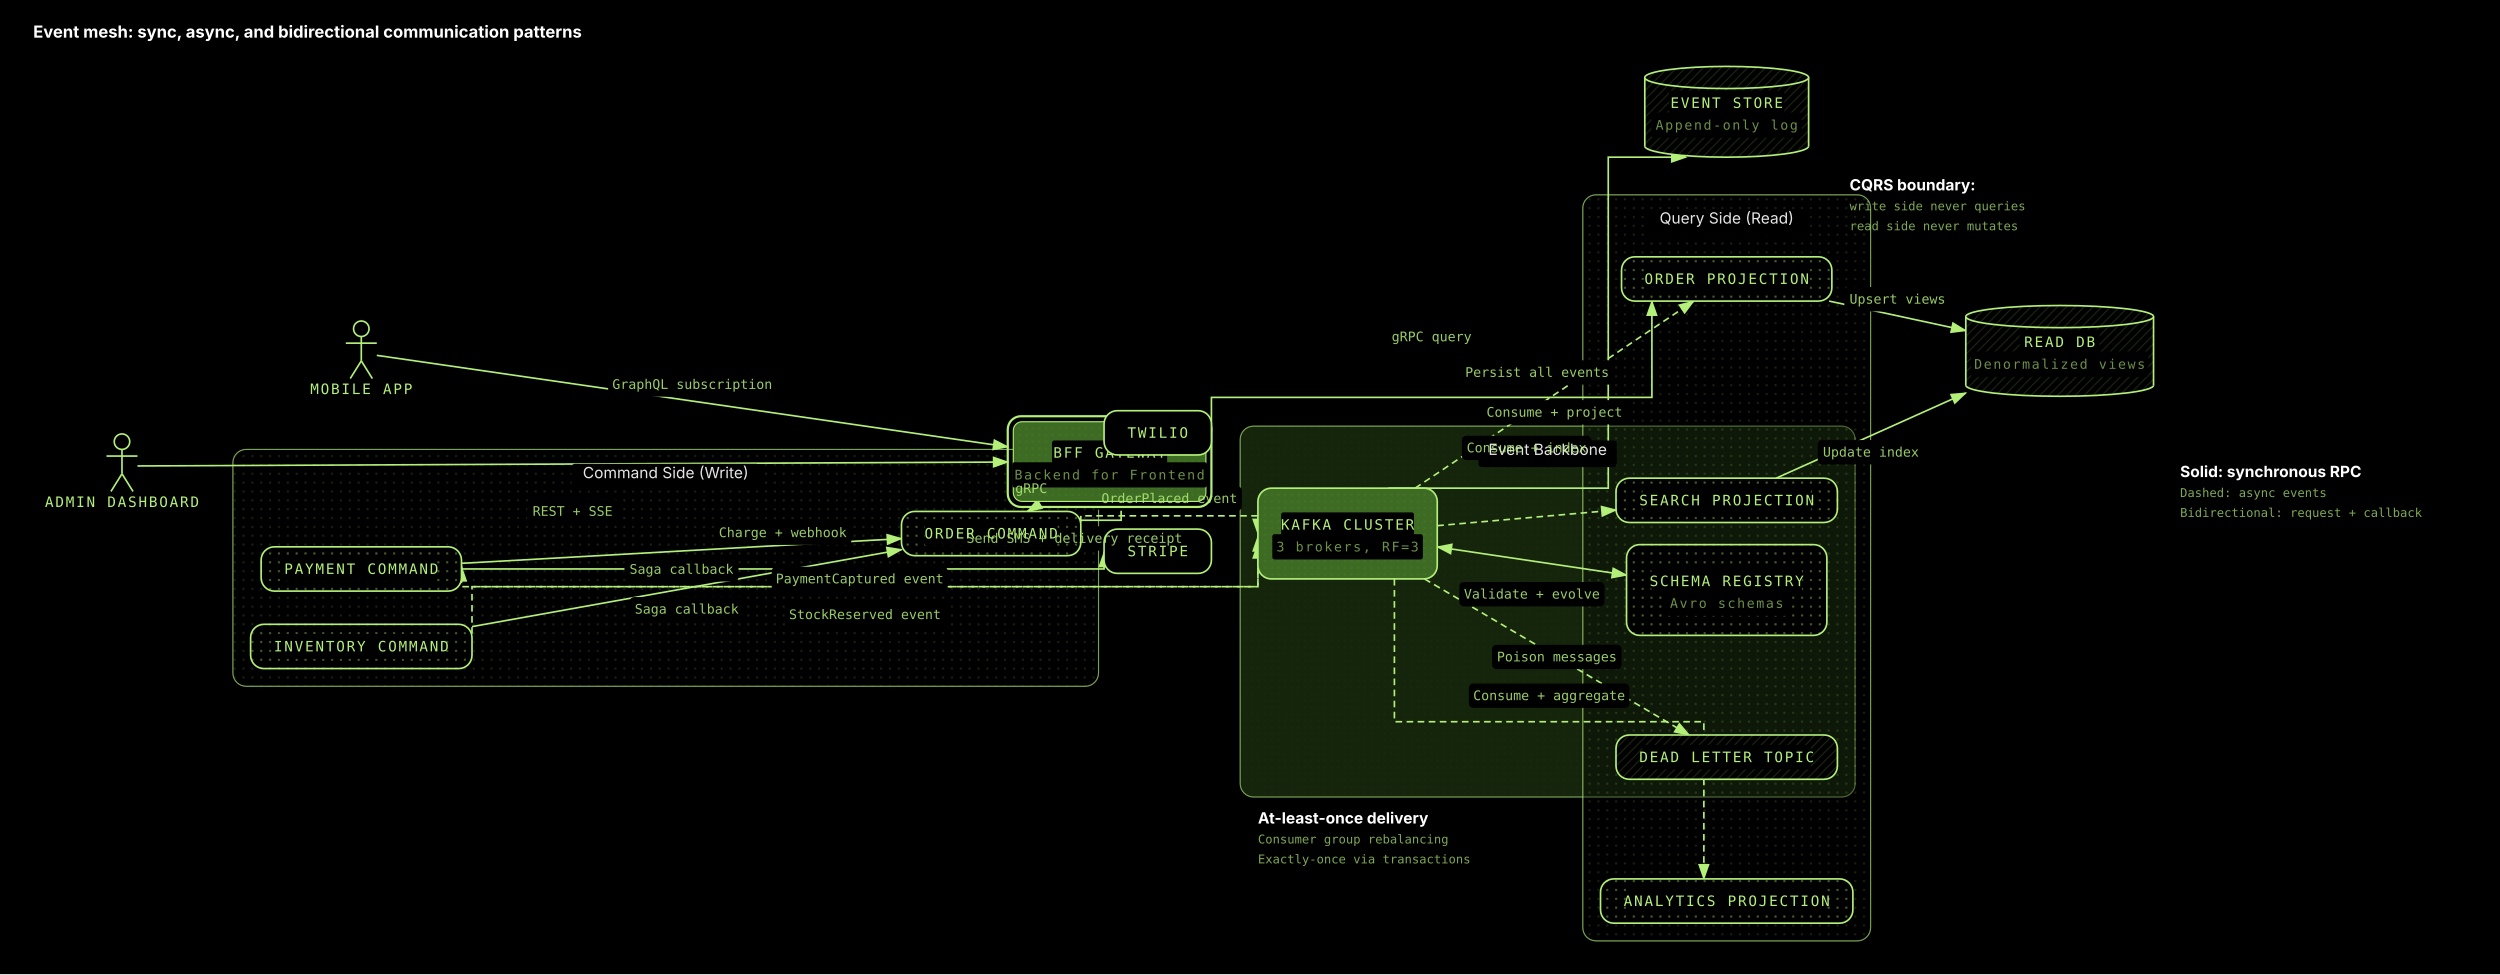
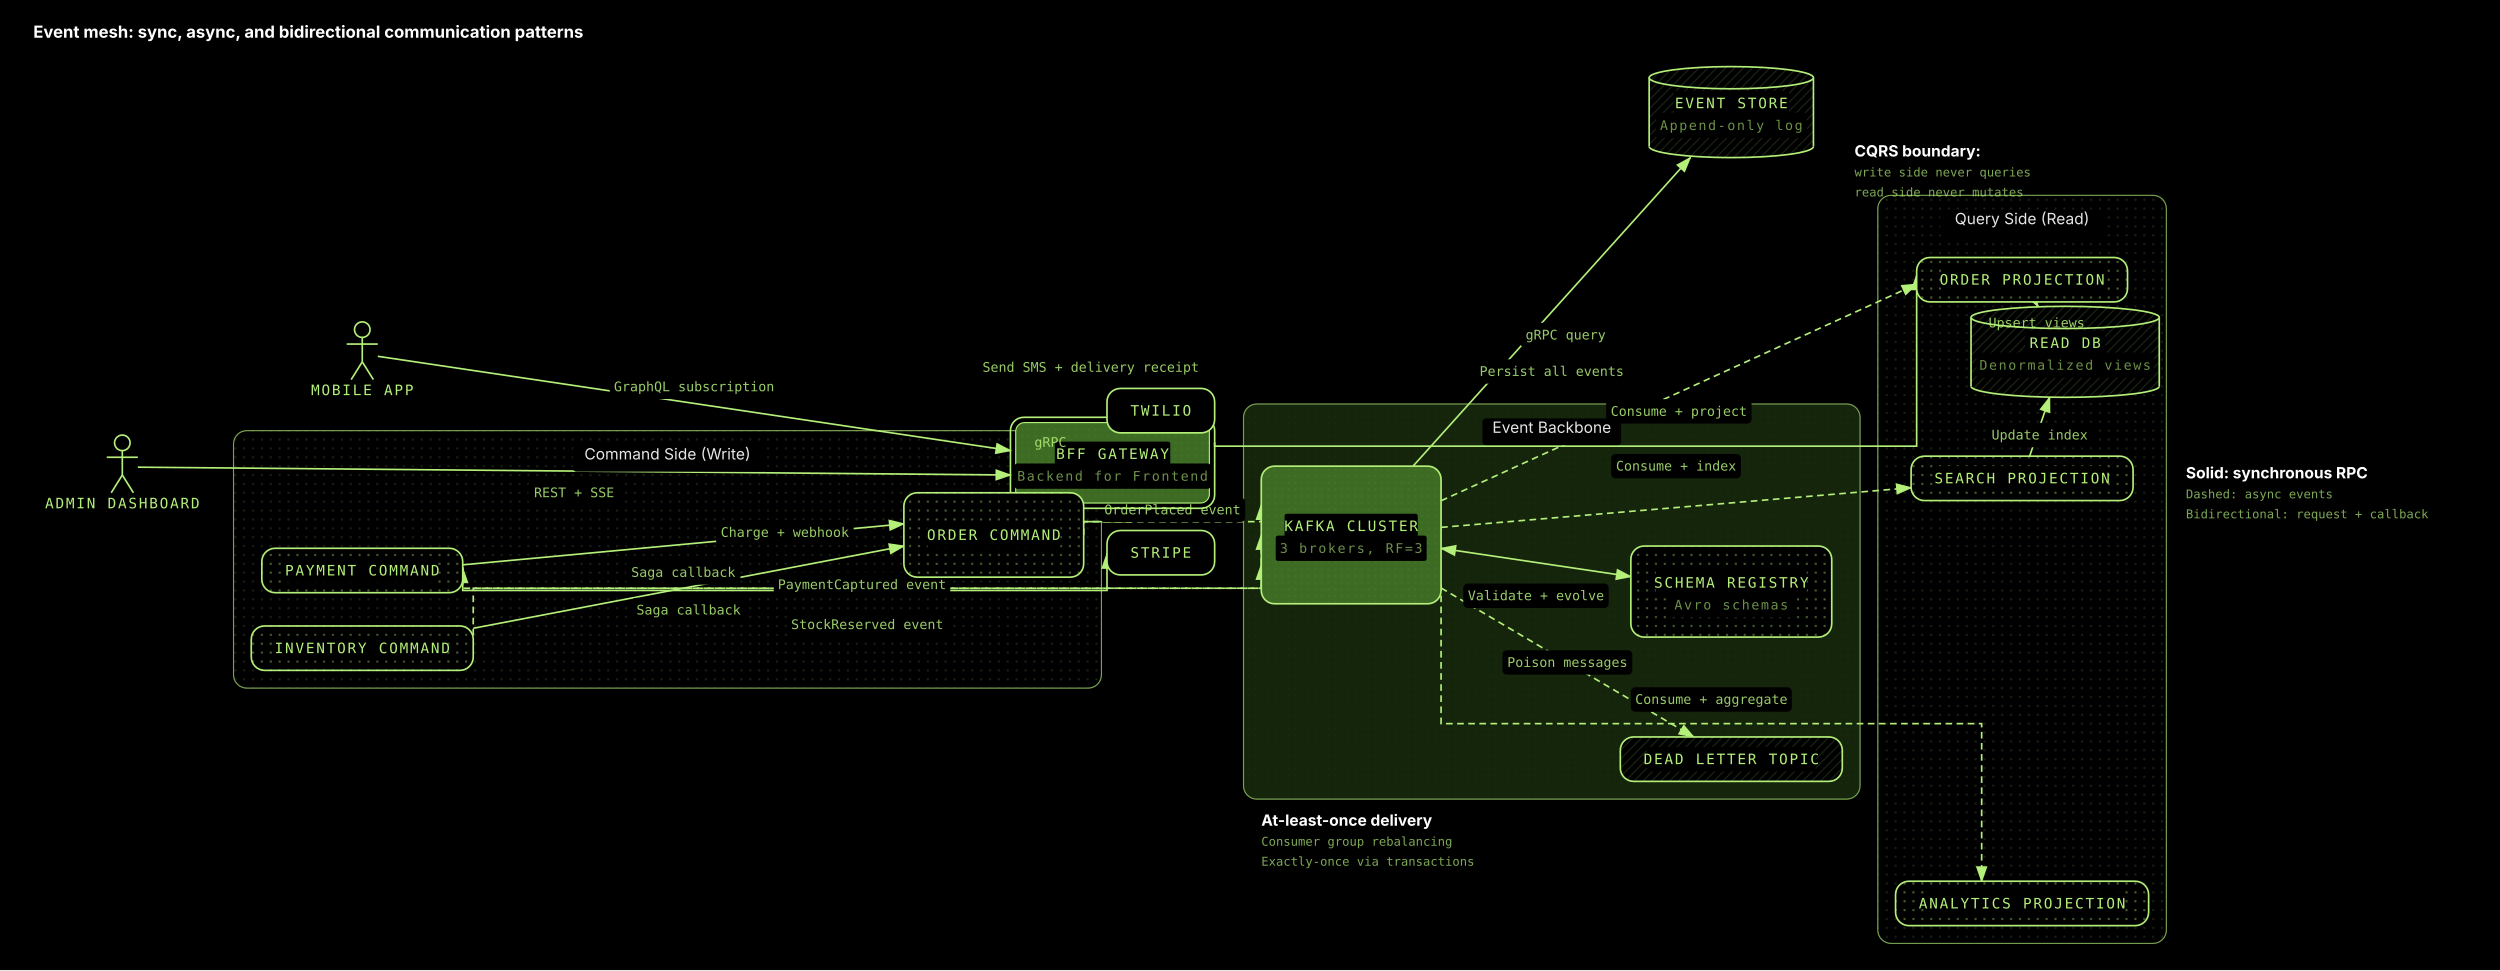
- <svg xmlns="http://www.w3.org/2000/svg" viewBox="0 0 2258.5 880" width="2258.5" height="880">
+ <svg xmlns="http://www.w3.org/2000/svg" viewBox="0 0 2252.5 874" width="2252.5" height="874">
  <defs>
    <pattern id="dotgrid" width="8" height="8" patternUnits="userSpaceOnUse">
      <rect width="8" height="8" fill="#000000" />
      <circle cx="4" cy="4" r="0.8" fill="#b4f079" opacity="0.7" />
    </pattern>
    <pattern id="crosshatch" width="8" height="8" patternUnits="userSpaceOnUse">
      <rect width="8" height="8" fill="#000000" />
      <path d="M0 8L8 0M-1 1L1 -1M7 9L9 7" stroke="#b4f079" stroke-width="0.8" opacity="0.2" />
    </pattern>
    <pattern id="hero" width="6" height="6" patternUnits="userSpaceOnUse">
      <rect width="6" height="6" fill="#3d6b23" />
      <circle cx="3" cy="3" r="0.6" fill="#5a9a35" opacity="0.5" />
    </pattern>
    <marker id="arrowhead" markerWidth="10" markerHeight="7" refX="9" refY="3.5" orient="auto" markerUnits="strokeWidth">
      <polygon points="0 0, 10 3.5, 0 7" fill="#b4f079" />
    </marker>
    <marker id="arrowhead-reverse" markerWidth="10" markerHeight="7" refX="1" refY="3.5" orient="auto" markerUnits="strokeWidth">
      <polygon points="10 0, 0 3.5, 10 7" fill="#b4f079" />
    </marker>
  </defs>
  <rect width="100%" height="100%" fill="#000000" />
  <g class="diagram">
    <text x="30" y="34" font-family="'Inter', 'Helvetica Neue', Arial, sans-serif" font-size="15" fill="#ffffff" font-weight="700">Event mesh: sync, async, and bidirectional communication patterns</text>
-     <rect x="210.4" y="406" width="782" height="214" rx="12" fill="url(#dotgrid)" stroke="#b4f079" stroke-width="1" opacity="0.35" />
-     <rect x="210.4" y="406" width="782" height="214" rx="12" fill="none" stroke="#b4f079" stroke-width="1" opacity="0.5" />
-     <rect x="1120.4" y="385" width="555.5" height="335" rx="12" fill="url(#hero)" stroke="#b4f079" stroke-width="1" opacity="0.35" />
-     <rect x="1120.4" y="385" width="555.5" height="335" rx="12" fill="none" stroke="#b4f079" stroke-width="1" opacity="0.5" />
-     <rect x="1429.9" y="176" width="260" height="674" rx="12" fill="url(#dotgrid)" stroke="#b4f079" stroke-width="1" opacity="0.35" />
-     <rect x="1429.9" y="176" width="260" height="674" rx="12" fill="none" stroke="#b4f079" stroke-width="1" opacity="0.5" />
-     <line x1="340.4" y1="321.03" x2="910.4" y2="403.663" stroke="#b4f079" stroke-width="1.5" marker-end="url(#arrowhead)" />
-     <line x1="124.2" y1="420.937" x2="910.4" y2="417.412" stroke="#b4f079" stroke-width="1.5" marker-end="url(#arrowhead)" />
-     <line x1="934.908" y1="458" x2="928.323" y2="462" stroke="#b4f079" stroke-width="1.5" marker-end="url(#arrowhead)" />
-     <polyline points="1094.4,389.771 1094.4,359 1492.324,359 1492.324,272" fill="none" stroke="#b4f079" stroke-width="1.5" marker-end="url(#arrowhead)" />
-     <polyline points="976.4,482 976.4,466 1136.4,466 1136.4,482" fill="none" stroke="#b4f079" stroke-width="1.5" stroke-dasharray="6 4" marker-end="url(#arrowhead)" />
-     <polyline points="426.4,572.552 426.4,530 1136.4,530 1136.4,491.273" fill="none" stroke="#b4f079" stroke-width="1.5" stroke-dasharray="6 4" marker-end="url(#arrowhead)" />
-     <polyline points="416.9,510.75 416.9,530 1136.4,530 1136.4,484.909" fill="none" stroke="#b4f079" stroke-width="1.5" stroke-dasharray="6 4" marker-end="url(#arrowhead)" />
-     <line x1="1278.454" y1="441" x2="1530.117" y2="272" stroke="#b4f079" stroke-width="1.5" stroke-dasharray="6 4" marker-end="url(#arrowhead)" />
-     <line x1="1298.4" y1="474.905" x2="1459.9" y2="460.759" stroke="#b4f079" stroke-width="1.5" stroke-dasharray="6 4" marker-end="url(#arrowhead)" />
-     <polyline points="1259.697,523 1259.697,652 1539.267,652 1539.267,794" fill="none" stroke="#b4f079" stroke-width="1.5" stroke-dasharray="6 4" marker-end="url(#arrowhead)" />
-     <line x1="1286.917" y1="523" x2="1525.989" y2="664" stroke="#b4f079" stroke-width="1.5" stroke-dasharray="6 4" marker-end="url(#arrowhead)" />
-     <polyline points="416.9,511.987 416.9,514 997.4,514 997.4,499.079" fill="none" stroke="#b4f079" stroke-width="1.5" marker-start="url(#arrowhead-reverse)" marker-end="url(#arrowhead)" />
-     <polyline points="928.477,462 928.477,470 1012.823,470 1012.823,411" fill="none" stroke="#b4f079" stroke-width="1.5" marker-start="url(#arrowhead-reverse)" marker-end="url(#arrowhead)" />
+     <rect x="210.4" y="388" width="782" height="232" rx="12" fill="url(#dotgrid)" stroke="#b4f079" stroke-width="1" opacity="0.35" />
+     <rect x="210.4" y="388" width="782" height="232" rx="12" fill="none" stroke="#b4f079" stroke-width="1" opacity="0.5" />
+     <rect x="1120.4" y="364" width="555.5" height="356" rx="12" fill="url(#hero)" stroke="#b4f079" stroke-width="1" opacity="0.35" />
+     <rect x="1120.4" y="364" width="555.5" height="356" rx="12" fill="none" stroke="#b4f079" stroke-width="1" opacity="0.5" />
+     <rect x="1691.9" y="176" width="260" height="674" rx="12" fill="url(#dotgrid)" stroke="#b4f079" stroke-width="1" opacity="0.35" />
+     <rect x="1691.9" y="176" width="260" height="674" rx="12" fill="none" stroke="#b4f079" stroke-width="1" opacity="0.5" />
+     <line x1="340.4" y1="321.03" x2="910.4" y2="406" stroke="#b4f079" stroke-width="1.5" marker-end="url(#arrowhead)" />
+     <line x1="124.2" y1="420.937" x2="910.4" y2="428" stroke="#b4f079" stroke-width="1.5" marker-end="url(#arrowhead)" />
+     <line x1="934.908" y1="458" x2="957.954" y2="444" stroke="#b4f079" stroke-width="1.5" marker-end="url(#arrowhead)" />
+     <polyline points="1094.4,398.477 1094.4,402 1726.9,402 1726.9,248" fill="none" stroke="#b4f079" stroke-width="1.5" marker-end="url(#arrowhead)" />
+     <polyline points="976.4,482 976.4,470 1136.4,470 1136.4,455" fill="none" stroke="#b4f079" stroke-width="1.5" stroke-dasharray="6 4" marker-end="url(#arrowhead)" />
+     <polyline points="426.4,572.552 426.4,530 1136.4,530 1136.4,509" fill="none" stroke="#b4f079" stroke-width="1.5" stroke-dasharray="6 4" marker-end="url(#arrowhead)" />
+     <polyline points="416.9,510.75 416.9,530 1136.4,530 1136.4,482" fill="none" stroke="#b4f079" stroke-width="1.5" stroke-dasharray="6 4" marker-end="url(#arrowhead)" />
+     <line x1="1298.4" y1="451.181" x2="1726.9" y2="256" stroke="#b4f079" stroke-width="1.5" stroke-dasharray="6 4" marker-end="url(#arrowhead)" />
+     <line x1="1298.4" y1="475.166" x2="1721.9" y2="439.437" stroke="#b4f079" stroke-width="1.5" stroke-dasharray="6 4" marker-end="url(#arrowhead)" />
+     <polyline points="1298.4,526.486 1298.4,652 1785.484,652 1785.484,794" fill="none" stroke="#b4f079" stroke-width="1.5" stroke-dasharray="6 4" marker-end="url(#arrowhead)" />
+     <line x1="1298.4" y1="529.772" x2="1525.989" y2="664" stroke="#b4f079" stroke-width="1.5" stroke-dasharray="6 4" marker-end="url(#arrowhead)" />
+     <polyline points="416.9,511.987 416.9,532 997.4,532 997.4,499.079" fill="none" stroke="#b4f079" stroke-width="1.5" marker-start="url(#arrowhead-reverse)" marker-end="url(#arrowhead)" />
+     <polyline points="946.462,444 946.462,470 1019.025,470 1019.025,390" fill="none" stroke="#b4f079" stroke-width="1.5" marker-start="url(#arrowhead-reverse)" marker-end="url(#arrowhead)" />
    <line x1="1298.4" y1="494.061" x2="1469.4" y2="519.524" stroke="#b4f079" stroke-width="1.5" marker-start="url(#arrowhead-reverse)" marker-end="url(#arrowhead)" />
-     <line x1="1652.454" y1="272" x2="1775.9" y2="298.676" stroke="#b4f079" stroke-width="1.5" marker-end="url(#arrowhead)" />
-     <line x1="1604.463" y1="432" x2="1775.9" y2="355.059" stroke="#b4f079" stroke-width="1.5" marker-end="url(#arrowhead)" />
-     <polyline points="1254.257,441 1452.9,441 1452.9,142 1523.043,142" fill="none" stroke="#b4f079" stroke-width="1.5" marker-end="url(#arrowhead)" />
-     <line x1="426.4" y1="566.074" x2="814.4" y2="496.52" stroke="#b4f079" stroke-width="1.5" marker-end="url(#arrowhead)" />
-     <line x1="416.9" y1="508.91" x2="814.4" y2="486.555" stroke="#b4f079" stroke-width="1.5" marker-end="url(#arrowhead)" />
-     <rect x="549.4" y="336.346" width="152" height="22" rx="4" fill="#000000" />
-     <rect x="476.3" y="451" width="82" height="22" rx="4" fill="#000000" />
-     <rect x="911.615" y="430.4" width="40" height="22" rx="4" fill="#000000" />
-     <rect x="1252.362" y="293.301" width="82" height="22" rx="4" fill="#000000" />
-     <rect x="990.9" y="439.4" width="131" height="22" rx="4" fill="#000000" />
-     <rect x="708.9" y="544.286" width="145" height="22" rx="4" fill="#000000" />
-     <rect x="697.15" y="511.994" width="159" height="22" rx="4" fill="#000000" />
-     <rect x="1338.786" y="361.471" width="131" height="22" rx="4" fill="#000000" />
-     <rect x="1320.65" y="393.642" width="117" height="22" rx="4" fill="#000000" />
-     <rect x="1326.982" y="617.5" width="145" height="22" rx="4" fill="#000000" />
-     <rect x="1347.953" y="582.5" width="117" height="22" rx="4" fill="#000000" />
-     <rect x="645.15" y="470.255" width="124" height="22" rx="4" fill="#000000" />
-     <rect x="870.15" y="475.4" width="201" height="22" rx="4" fill="#000000" />
+     <line x1="1833.838" y1="272" x2="1836.226" y2="276" stroke="#b4f079" stroke-width="1.5" marker-end="url(#arrowhead)" />
+     <line x1="1828.707" y1="411" x2="1846.746" y2="358" stroke="#b4f079" stroke-width="1.5" marker-end="url(#arrowhead)" />
+     <line x1="1273.135" y1="420" x2="1523.043" y2="142" stroke="#b4f079" stroke-width="1.5" marker-end="url(#arrowhead)" />
+     <line x1="426.4" y1="566.074" x2="814.4" y2="492" stroke="#b4f079" stroke-width="1.5" marker-end="url(#arrowhead)" />
+     <line x1="416.9" y1="508.91" x2="814.4" y2="472" stroke="#b4f079" stroke-width="1.5" marker-end="url(#arrowhead)" />
+     <rect x="549.4" y="337.515" width="152" height="22" rx="4" fill="#000000" />
+     <rect x="476.3" y="433" width="82" height="22" rx="4" fill="#000000" />
+     <rect x="926.431" y="387.6" width="40" height="22" rx="4" fill="#000000" />
+     <rect x="1369.65" y="290.869" width="82" height="22" rx="4" fill="#000000" />
+     <rect x="990.9" y="448.4" width="131" height="22" rx="4" fill="#000000" />
+     <rect x="708.9" y="551.799" width="145" height="22" rx="4" fill="#000000" />
+     <rect x="697.15" y="515.799" width="159" height="22" rx="4" fill="#000000" />
+     <rect x="1447.15" y="359.685" width="131" height="22" rx="4" fill="#000000" />
+     <rect x="1451.65" y="409" width="117" height="22" rx="4" fill="#000000" />
+     <rect x="1469.442" y="619.243" width="145" height="22" rx="4" fill="#000000" />
+     <rect x="1353.695" y="585.886" width="117" height="22" rx="4" fill="#000000" />
+     <rect x="645.15" y="468.756" width="124" height="22" rx="4" fill="#000000" />
+     <rect x="882.244" y="320" width="201" height="22" rx="4" fill="#000000" />
    <rect x="1318.4" y="525.793" width="131" height="22" rx="4" fill="#000000" />
-     <rect x="1666.177" y="259.338" width="96" height="22" rx="4" fill="#000000" />
-     <rect x="1642.181" y="397.529" width="96" height="22" rx="4" fill="#000000" />
-     <rect x="1319.65" y="325.471" width="138" height="22" rx="4" fill="#000000" />
-     <rect x="568.9" y="539.385" width="103" height="22" rx="4" fill="#000000" />
-     <rect x="564.15" y="503.385" width="103" height="22" rx="4" fill="#000000" />
-     <rect x="516.4" y="419" width="170" height="24" fill="#000000" rx="3" />
-     <text x="601.4" y="432" font-family="'Inter', 'Helvetica Neue', Arial, sans-serif" font-size="14" fill="#ffffff" opacity="0.9" text-anchor="middle">Command Side (Write)</text>
-     <rect x="1335.65" y="398" width="125" height="24" fill="#000000" rx="3" />
-     <text x="1398.15" y="411" font-family="'Inter', 'Helvetica Neue', Arial, sans-serif" font-size="14" fill="#ffffff" opacity="0.9" text-anchor="middle">Event Backbone</text>
-     <rect x="1486.15" y="189" width="147.5" height="24" fill="#000000" rx="3" />
-     <text x="1559.9" y="202" font-family="'Inter', 'Helvetica Neue', Arial, sans-serif" font-size="14" fill="#ffffff" opacity="0.9" text-anchor="middle">Query Side (Read)</text>
+     <rect x="1787.032" y="280" width="96" height="22" rx="4" fill="#000000" />
+     <rect x="1789.726" y="381" width="96" height="22" rx="4" fill="#000000" />
+     <rect x="1329.089" y="323.685" width="138" height="22" rx="4" fill="#000000" />
+     <rect x="568.9" y="538.691" width="103" height="22" rx="4" fill="#000000" />
+     <rect x="564.15" y="504.756" width="103" height="22" rx="4" fill="#000000" />
+     <rect x="516.4" y="401" width="170" height="24" fill="#000000" rx="3" />
+     <text x="601.4" y="414" font-family="'Inter', 'Helvetica Neue', Arial, sans-serif" font-size="14" fill="#ffffff" opacity="0.9" text-anchor="middle">Command Side (Write)</text>
+     <rect x="1335.65" y="377" width="125" height="24" fill="#000000" rx="3" />
+     <text x="1398.15" y="390" font-family="'Inter', 'Helvetica Neue', Arial, sans-serif" font-size="14" fill="#ffffff" opacity="0.9" text-anchor="middle">Event Backbone</text>
+     <rect x="1748.15" y="189" width="147.5" height="24" fill="#000000" rx="3" />
+     <text x="1821.9" y="202" font-family="'Inter', 'Helvetica Neue', Arial, sans-serif" font-size="14" fill="#ffffff" opacity="0.9" text-anchor="middle">Query Side (Read)</text>
    <circle cx="326.4" cy="297" r="7" fill="none" stroke="#b4f079" stroke-width="1.5" />
    <line x1="326.4" y1="304" x2="326.4" y2="326" stroke="#b4f079" stroke-width="1.5" />
    <line x1="312.4" y1="310" x2="340.4" y2="310" stroke="#b4f079" stroke-width="1.5" />
    <line x1="326.4" y1="326" x2="316.4" y2="342" stroke="#b4f079" stroke-width="1.5" />
    <line x1="326.4" y1="326" x2="336.4" y2="342" stroke="#b4f079" stroke-width="1.5" />
    <text x="326.4" y="356" font-family="'JetBrains Mono', 'Fira Code', 'SF Mono', 'Cascadia Code', monospace" font-size="13" fill="#b4f079" text-anchor="middle" letter-spacing="0.12em">MOBILE APP</text>
    <circle cx="110.2" cy="399" r="7" fill="none" stroke="#b4f079" stroke-width="1.5" />
    <line x1="110.2" y1="406" x2="110.2" y2="428" stroke="#b4f079" stroke-width="1.5" />
    <line x1="96.2" y1="412" x2="124.2" y2="412" stroke="#b4f079" stroke-width="1.5" />
    <line x1="110.2" y1="428" x2="100.2" y2="444" stroke="#b4f079" stroke-width="1.5" />
    <line x1="110.2" y1="428" x2="120.2" y2="444" stroke="#b4f079" stroke-width="1.5" />
    <text x="110.2" y="458" font-family="'JetBrains Mono', 'Fira Code', 'SF Mono', 'Cascadia Code', monospace" font-size="13" fill="#b4f079" text-anchor="middle" letter-spacing="0.12em">ADMIN DASHBOARD</text>
-     <rect x="910.4" y="376" width="184" height="82" rx="12" fill="none" stroke="#b4f079" stroke-width="2" />
-     <rect x="915.4" y="381" width="174" height="72" rx="8" fill="url(#hero)" stroke="#b4f079" stroke-width="1" />
+     <rect x="910.4" y="376" width="184" height="82" rx="12" fill="none" stroke="#b4f079" stroke-width="1.5" />
+     <rect x="915.15" y="380.75" width="174.5" height="72.5" rx="8" fill="url(#hero)" stroke="#b4f079" stroke-width="1" />
    <rect x="950.4" y="397.9" width="104" height="22.2" fill="#000000" rx="2" />
    <text x="1002.4" y="409" font-family="'JetBrains Mono', 'Fira Code', 'SF Mono', 'Cascadia Code', monospace" font-size="13" fill="#b4f079" text-anchor="middle" dominant-baseline="central" letter-spacing="0.12em">BFF GATEWAY</text>
    <rect x="914.4" y="417.6" width="176" height="22.8" fill="#000000" rx="2" />
    <text x="1002.4" y="429" font-family="'JetBrains Mono', 'Fira Code', 'SF Mono', 'Cascadia Code', monospace" font-size="12" fill="#b4f079" opacity="0.6" text-anchor="middle" dominant-baseline="central" letter-spacing="0.12em">Backend for Frontend</text>
    <rect x="1485.9" y="70" width="148" height="62" fill="url(#crosshatch)" stroke="none" />
    <line x1="1485.9" y1="70" x2="1485.9" y2="132" stroke="#b4f079" stroke-width="1.5" />
    <line x1="1633.9" y1="70" x2="1633.9" y2="132" stroke="#b4f079" stroke-width="1.5" />
    <ellipse cx="1559.9" cy="70" rx="74" ry="10" fill="url(#crosshatch)" stroke="#b4f079" stroke-width="1.5" />
    <path d="M1485.9,132 A74,10 0 0,0 1633.9,132" fill="url(#crosshatch)" stroke="#b4f079" stroke-width="1.5" />
    <rect x="1507.9" y="81.9" width="104" height="22.2" fill="#000000" rx="2" />
    <text x="1559.9" y="93" font-family="'JetBrains Mono', 'Fira Code', 'SF Mono', 'Cascadia Code', monospace" font-size="13" fill="#b4f079" text-anchor="middle" dominant-baseline="central" letter-spacing="0.12em">EVENT STORE</text>
    <rect x="1491.9" y="101.6" width="136" height="22.8" fill="#000000" rx="2" />
    <text x="1559.9" y="113" font-family="'JetBrains Mono', 'Fira Code', 'SF Mono', 'Cascadia Code', monospace" font-size="12" fill="#b4f079" opacity="0.6" text-anchor="middle" dominant-baseline="central" letter-spacing="0.12em">Append-only log</text>
    <rect x="1775.9" y="286" width="169.6" height="62" fill="url(#crosshatch)" stroke="none" />
    <line x1="1775.9" y1="286" x2="1775.9" y2="348" stroke="#b4f079" stroke-width="1.5" />
    <line x1="1945.5" y1="286" x2="1945.5" y2="348" stroke="#b4f079" stroke-width="1.5" />
    <ellipse cx="1860.7" cy="286" rx="84.8" ry="10" fill="url(#crosshatch)" stroke="#b4f079" stroke-width="1.5" />
    <path d="M1775.9,348 A84.8,10 0 0,0 1945.5,348" fill="url(#crosshatch)" stroke="#b4f079" stroke-width="1.5" />
    <rect x="1824.7" y="297.9" width="72" height="22.2" fill="#000000" rx="2" />
    <text x="1860.7" y="309" font-family="'JetBrains Mono', 'Fira Code', 'SF Mono', 'Cascadia Code', monospace" font-size="13" fill="#b4f079" text-anchor="middle" dominant-baseline="central" letter-spacing="0.12em">READ DB</text>
    <rect x="1780.7" y="317.6" width="160" height="22.8" fill="#000000" rx="2" />
    <text x="1860.7" y="329" font-family="'JetBrains Mono', 'Fira Code', 'SF Mono', 'Cascadia Code', monospace" font-size="12" fill="#b4f079" opacity="0.6" text-anchor="middle" dominant-baseline="central" letter-spacing="0.12em">Denormalized views</text>
    <rect x="997.4" y="478" width="97" height="40" rx="12" fill="#000000" stroke="#b4f079" stroke-width="1.5" />
    <text x="1045.9" y="498" font-family="'JetBrains Mono', 'Fira Code', 'SF Mono', 'Cascadia Code', monospace" font-size="13" fill="#b4f079" text-anchor="middle" dominant-baseline="central" letter-spacing="0.12em">STRIPE</text>
-     <rect x="997.4" y="371" width="97" height="40" rx="12" fill="#000000" stroke="#b4f079" stroke-width="1.5" />
-     <text x="1045.9" y="391" font-family="'JetBrains Mono', 'Fira Code', 'SF Mono', 'Cascadia Code', monospace" font-size="13" fill="#b4f079" text-anchor="middle" dominant-baseline="central" letter-spacing="0.12em">TWILIO</text>
-     <rect x="814.4" y="462" width="162" height="40" rx="12" fill="url(#dotgrid)" stroke="#b4f079" stroke-width="1.5" />
+     <rect x="997.4" y="350" width="97" height="40" rx="12" fill="#000000" stroke="#b4f079" stroke-width="1.5" />
+     <text x="1045.9" y="370" font-family="'JetBrains Mono', 'Fira Code', 'SF Mono', 'Cascadia Code', monospace" font-size="13" fill="#b4f079" text-anchor="middle" dominant-baseline="central" letter-spacing="0.12em">TWILIO</text>
+     <rect x="814.4" y="444" width="162" height="76" rx="12" fill="url(#dotgrid)" stroke="#b4f079" stroke-width="1.5" />
    <rect x="835.4" y="470.9" width="120" height="22.2" fill="#000000" rx="2" />
    <text x="895.4" y="482" font-family="'JetBrains Mono', 'Fira Code', 'SF Mono', 'Cascadia Code', monospace" font-size="13" fill="#b4f079" text-anchor="middle" dominant-baseline="central" letter-spacing="0.12em">ORDER COMMAND</text>
    <rect x="226.4" y="564" width="200" height="40" rx="12" fill="url(#dotgrid)" stroke="#b4f079" stroke-width="1.5" />
    <rect x="250.4" y="572.9" width="152" height="22.2" fill="#000000" rx="2" />
    <text x="326.4" y="584" font-family="'JetBrains Mono', 'Fira Code', 'SF Mono', 'Cascadia Code', monospace" font-size="13" fill="#b4f079" text-anchor="middle" dominant-baseline="central" letter-spacing="0.12em">INVENTORY COMMAND</text>
    <rect x="235.9" y="494" width="181" height="40" rx="12" fill="url(#dotgrid)" stroke="#b4f079" stroke-width="1.5" />
    <rect x="258.4" y="502.9" width="136" height="22.2" fill="#000000" rx="2" />
    <text x="326.4" y="514" font-family="'JetBrains Mono', 'Fira Code', 'SF Mono', 'Cascadia Code', monospace" font-size="13" fill="#b4f079" text-anchor="middle" dominant-baseline="central" letter-spacing="0.12em">PAYMENT COMMAND</text>
-     <rect x="1136.4" y="441" width="162" height="82" rx="12" fill="url(#hero)" stroke="#b4f079" stroke-width="1.5" />
+     <rect x="1136.4" y="420" width="162" height="124" rx="12" fill="url(#hero)" stroke="#b4f079" stroke-width="1.5" />
    <rect x="1157.4" y="462.9" width="120" height="22.2" fill="#000000" rx="2" />
    <text x="1217.4" y="474" font-family="'JetBrains Mono', 'Fira Code', 'SF Mono', 'Cascadia Code', monospace" font-size="13" fill="#b4f079" text-anchor="middle" dominant-baseline="central" letter-spacing="0.12em">KAFKA CLUSTER</text>
    <rect x="1149.4" y="482.6" width="136" height="22.8" fill="#000000" rx="2" />
    <text x="1217.4" y="494" font-family="'JetBrains Mono', 'Fira Code', 'SF Mono', 'Cascadia Code', monospace" font-size="12" fill="#b4f079" opacity="0.6" text-anchor="middle" dominant-baseline="central" letter-spacing="0.12em">3 brokers, RF=3</text>
    <rect x="1469.4" y="492" width="181" height="82" rx="12" fill="url(#dotgrid)" stroke="#b4f079" stroke-width="1.5" />
    <rect x="1491.9" y="513.9" width="136" height="22.2" fill="#000000" rx="2" />
    <text x="1559.9" y="525" font-family="'JetBrains Mono', 'Fira Code', 'SF Mono', 'Cascadia Code', monospace" font-size="13" fill="#b4f079" text-anchor="middle" dominant-baseline="central" letter-spacing="0.12em">SCHEMA REGISTRY</text>
    <rect x="1503.9" y="533.6" width="112" height="22.8" fill="#000000" rx="2" />
    <text x="1559.9" y="545" font-family="'JetBrains Mono', 'Fira Code', 'SF Mono', 'Cascadia Code', monospace" font-size="12" fill="#b4f079" opacity="0.6" text-anchor="middle" dominant-baseline="central" letter-spacing="0.12em">Avro schemas</text>
    <rect x="1459.9" y="664" width="200" height="40" rx="12" fill="url(#crosshatch)" stroke="#b4f079" stroke-width="1.5" />
    <rect x="1483.9" y="672.9" width="152" height="22.2" fill="#000000" rx="2" />
    <text x="1559.9" y="684" font-family="'JetBrains Mono', 'Fira Code', 'SF Mono', 'Cascadia Code', monospace" font-size="13" fill="#b4f079" text-anchor="middle" dominant-baseline="central" letter-spacing="0.12em">DEAD LETTER TOPIC</text>
-     <rect x="1464.9" y="232" width="190" height="40" rx="12" fill="url(#dotgrid)" stroke="#b4f079" stroke-width="1.5" />
-     <rect x="1487.9" y="240.9" width="144" height="22.2" fill="#000000" rx="2" />
-     <text x="1559.9" y="252" font-family="'JetBrains Mono', 'Fira Code', 'SF Mono', 'Cascadia Code', monospace" font-size="13" fill="#b4f079" text-anchor="middle" dominant-baseline="central" letter-spacing="0.12em">ORDER PROJECTION</text>
-     <rect x="1459.9" y="432" width="200" height="40" rx="12" fill="url(#dotgrid)" stroke="#b4f079" stroke-width="1.5" />
-     <rect x="1483.9" y="440.9" width="152" height="22.2" fill="#000000" rx="2" />
-     <text x="1559.9" y="452" font-family="'JetBrains Mono', 'Fira Code', 'SF Mono', 'Cascadia Code', monospace" font-size="13" fill="#b4f079" text-anchor="middle" dominant-baseline="central" letter-spacing="0.12em">SEARCH PROJECTION</text>
-     <rect x="1445.9" y="794" width="228" height="40" rx="12" fill="url(#dotgrid)" stroke="#b4f079" stroke-width="1.5" />
-     <rect x="1471.9" y="802.9" width="176" height="22.2" fill="#000000" rx="2" />
-     <text x="1559.9" y="814" font-family="'JetBrains Mono', 'Fira Code', 'SF Mono', 'Cascadia Code', monospace" font-size="13" fill="#b4f079" text-anchor="middle" dominant-baseline="central" letter-spacing="0.12em">ANALYTICS PROJECTION</text>
-     <text x="625.4" y="351.346" font-family="'JetBrains Mono', 'Fira Code', 'SF Mono', 'Cascadia Code', monospace" font-size="12" fill="#b4f079" opacity="0.85" text-anchor="middle">GraphQL subscription</text>
-     <text x="517.3" y="466" font-family="'JetBrains Mono', 'Fira Code', 'SF Mono', 'Cascadia Code', monospace" font-size="12" fill="#b4f079" opacity="0.85" text-anchor="middle">REST + SSE</text>
-     <text x="931.615" y="445.4" font-family="'JetBrains Mono', 'Fira Code', 'SF Mono', 'Cascadia Code', monospace" font-size="12" fill="#b4f079" opacity="0.85" text-anchor="middle">gRPC</text>
-     <text x="1293.362" y="308.301" font-family="'JetBrains Mono', 'Fira Code', 'SF Mono', 'Cascadia Code', monospace" font-size="12" fill="#b4f079" opacity="0.85" text-anchor="middle">gRPC query</text>
-     <text x="1056.4" y="454.4" font-family="'JetBrains Mono', 'Fira Code', 'SF Mono', 'Cascadia Code', monospace" font-size="12" fill="#b4f079" opacity="0.85" text-anchor="middle">OrderPlaced event</text>
-     <text x="781.4" y="559.286" font-family="'JetBrains Mono', 'Fira Code', 'SF Mono', 'Cascadia Code', monospace" font-size="12" fill="#b4f079" opacity="0.85" text-anchor="middle">StockReserved event</text>
-     <text x="776.65" y="526.994" font-family="'JetBrains Mono', 'Fira Code', 'SF Mono', 'Cascadia Code', monospace" font-size="12" fill="#b4f079" opacity="0.85" text-anchor="middle">PaymentCaptured event</text>
-     <text x="1404.286" y="376.471" font-family="'JetBrains Mono', 'Fira Code', 'SF Mono', 'Cascadia Code', monospace" font-size="12" fill="#b4f079" opacity="0.85" text-anchor="middle">Consume + project</text>
-     <text x="1379.15" y="408.642" font-family="'JetBrains Mono', 'Fira Code', 'SF Mono', 'Cascadia Code', monospace" font-size="12" fill="#b4f079" opacity="0.85" text-anchor="middle">Consume + index</text>
-     <text x="1399.482" y="632.5" font-family="'JetBrains Mono', 'Fira Code', 'SF Mono', 'Cascadia Code', monospace" font-size="12" fill="#b4f079" opacity="0.85" text-anchor="middle">Consume + aggregate</text>
-     <text x="1406.453" y="597.5" font-family="'JetBrains Mono', 'Fira Code', 'SF Mono', 'Cascadia Code', monospace" font-size="12" fill="#b4f079" opacity="0.85" text-anchor="middle">Poison messages</text>
-     <text x="707.15" y="485.255" font-family="'JetBrains Mono', 'Fira Code', 'SF Mono', 'Cascadia Code', monospace" font-size="12" fill="#b4f079" opacity="0.85" text-anchor="middle">Charge + webhook</text>
-     <text x="970.65" y="490.4" font-family="'JetBrains Mono', 'Fira Code', 'SF Mono', 'Cascadia Code', monospace" font-size="12" fill="#b4f079" opacity="0.85" text-anchor="middle">Send SMS + delivery receipt</text>
+     <rect x="1726.9" y="232" width="190" height="40" rx="12" fill="url(#dotgrid)" stroke="#b4f079" stroke-width="1.5" />
+     <rect x="1749.9" y="240.9" width="144" height="22.2" fill="#000000" rx="2" />
+     <text x="1821.9" y="252" font-family="'JetBrains Mono', 'Fira Code', 'SF Mono', 'Cascadia Code', monospace" font-size="13" fill="#b4f079" text-anchor="middle" dominant-baseline="central" letter-spacing="0.12em">ORDER PROJECTION</text>
+     <rect x="1721.9" y="411" width="200" height="40" rx="12" fill="url(#dotgrid)" stroke="#b4f079" stroke-width="1.5" />
+     <rect x="1745.9" y="419.9" width="152" height="22.2" fill="#000000" rx="2" />
+     <text x="1821.9" y="431" font-family="'JetBrains Mono', 'Fira Code', 'SF Mono', 'Cascadia Code', monospace" font-size="13" fill="#b4f079" text-anchor="middle" dominant-baseline="central" letter-spacing="0.12em">SEARCH PROJECTION</text>
+     <rect x="1707.9" y="794" width="228" height="40" rx="12" fill="url(#dotgrid)" stroke="#b4f079" stroke-width="1.5" />
+     <rect x="1733.9" y="802.9" width="176" height="22.2" fill="#000000" rx="2" />
+     <text x="1821.9" y="814" font-family="'JetBrains Mono', 'Fira Code', 'SF Mono', 'Cascadia Code', monospace" font-size="13" fill="#b4f079" text-anchor="middle" dominant-baseline="central" letter-spacing="0.12em">ANALYTICS PROJECTION</text>
+     <text x="625.4" y="352.515" font-family="'JetBrains Mono', 'Fira Code', 'SF Mono', 'Cascadia Code', monospace" font-size="12" fill="#b4f079" opacity="0.85" text-anchor="middle">GraphQL subscription</text>
+     <text x="517.3" y="448" font-family="'JetBrains Mono', 'Fira Code', 'SF Mono', 'Cascadia Code', monospace" font-size="12" fill="#b4f079" opacity="0.85" text-anchor="middle">REST + SSE</text>
+     <text x="946.431" y="402.6" font-family="'JetBrains Mono', 'Fira Code', 'SF Mono', 'Cascadia Code', monospace" font-size="12" fill="#b4f079" opacity="0.85" text-anchor="middle">gRPC</text>
+     <text x="1410.65" y="305.869" font-family="'JetBrains Mono', 'Fira Code', 'SF Mono', 'Cascadia Code', monospace" font-size="12" fill="#b4f079" opacity="0.85" text-anchor="middle">gRPC query</text>
+     <text x="1056.4" y="463.4" font-family="'JetBrains Mono', 'Fira Code', 'SF Mono', 'Cascadia Code', monospace" font-size="12" fill="#b4f079" opacity="0.85" text-anchor="middle">OrderPlaced event</text>
+     <text x="781.4" y="566.799" font-family="'JetBrains Mono', 'Fira Code', 'SF Mono', 'Cascadia Code', monospace" font-size="12" fill="#b4f079" opacity="0.85" text-anchor="middle">StockReserved event</text>
+     <text x="776.65" y="530.799" font-family="'JetBrains Mono', 'Fira Code', 'SF Mono', 'Cascadia Code', monospace" font-size="12" fill="#b4f079" opacity="0.85" text-anchor="middle">PaymentCaptured event</text>
+     <text x="1512.65" y="374.685" font-family="'JetBrains Mono', 'Fira Code', 'SF Mono', 'Cascadia Code', monospace" font-size="12" fill="#b4f079" opacity="0.85" text-anchor="middle">Consume + project</text>
+     <text x="1510.15" y="424" font-family="'JetBrains Mono', 'Fira Code', 'SF Mono', 'Cascadia Code', monospace" font-size="12" fill="#b4f079" opacity="0.85" text-anchor="middle">Consume + index</text>
+     <text x="1541.942" y="634.243" font-family="'JetBrains Mono', 'Fira Code', 'SF Mono', 'Cascadia Code', monospace" font-size="12" fill="#b4f079" opacity="0.85" text-anchor="middle">Consume + aggregate</text>
+     <text x="1412.195" y="600.886" font-family="'JetBrains Mono', 'Fira Code', 'SF Mono', 'Cascadia Code', monospace" font-size="12" fill="#b4f079" opacity="0.85" text-anchor="middle">Poison messages</text>
+     <text x="707.15" y="483.756" font-family="'JetBrains Mono', 'Fira Code', 'SF Mono', 'Cascadia Code', monospace" font-size="12" fill="#b4f079" opacity="0.85" text-anchor="middle">Charge + webhook</text>
+     <text x="982.744" y="335" font-family="'JetBrains Mono', 'Fira Code', 'SF Mono', 'Cascadia Code', monospace" font-size="12" fill="#b4f079" opacity="0.85" text-anchor="middle">Send SMS + delivery receipt</text>
    <text x="1383.9" y="540.793" font-family="'JetBrains Mono', 'Fira Code', 'SF Mono', 'Cascadia Code', monospace" font-size="12" fill="#b4f079" opacity="0.85" text-anchor="middle">Validate + evolve</text>
-     <text x="1714.177" y="274.338" font-family="'JetBrains Mono', 'Fira Code', 'SF Mono', 'Cascadia Code', monospace" font-size="12" fill="#b4f079" opacity="0.85" text-anchor="middle">Upsert views</text>
-     <text x="1690.181" y="412.529" font-family="'JetBrains Mono', 'Fira Code', 'SF Mono', 'Cascadia Code', monospace" font-size="12" fill="#b4f079" opacity="0.85" text-anchor="middle">Update index</text>
-     <text x="1388.65" y="340.471" font-family="'JetBrains Mono', 'Fira Code', 'SF Mono', 'Cascadia Code', monospace" font-size="12" fill="#b4f079" opacity="0.85" text-anchor="middle">Persist all events</text>
-     <text x="620.4" y="554.385" font-family="'JetBrains Mono', 'Fira Code', 'SF Mono', 'Cascadia Code', monospace" font-size="12" fill="#b4f079" opacity="0.85" text-anchor="middle">Saga callback</text>
-     <text x="615.65" y="518.385" font-family="'JetBrains Mono', 'Fira Code', 'SF Mono', 'Cascadia Code', monospace" font-size="12" fill="#b4f079" opacity="0.85" text-anchor="middle">Saga callback</text>
+     <text x="1835.032" y="295" font-family="'JetBrains Mono', 'Fira Code', 'SF Mono', 'Cascadia Code', monospace" font-size="12" fill="#b4f079" opacity="0.85" text-anchor="middle">Upsert views</text>
+     <text x="1837.726" y="396" font-family="'JetBrains Mono', 'Fira Code', 'SF Mono', 'Cascadia Code', monospace" font-size="12" fill="#b4f079" opacity="0.85" text-anchor="middle">Update index</text>
+     <text x="1398.089" y="338.685" font-family="'JetBrains Mono', 'Fira Code', 'SF Mono', 'Cascadia Code', monospace" font-size="12" fill="#b4f079" opacity="0.85" text-anchor="middle">Persist all events</text>
+     <text x="620.4" y="553.691" font-family="'JetBrains Mono', 'Fira Code', 'SF Mono', 'Cascadia Code', monospace" font-size="12" fill="#b4f079" opacity="0.85" text-anchor="middle">Saga callback</text>
+     <text x="615.65" y="519.756" font-family="'JetBrains Mono', 'Fira Code', 'SF Mono', 'Cascadia Code', monospace" font-size="12" fill="#b4f079" opacity="0.85" text-anchor="middle">Saga callback</text>
    <text x="1969.5" y="431" font-family="'Inter', 'Helvetica Neue', Arial, sans-serif" font-size="14" fill="#ffffff" font-weight="700">Solid: synchronous RPC</text>
    <text x="1969.5" y="449" font-family="'JetBrains Mono', 'Fira Code', 'SF Mono', 'Cascadia Code', monospace" font-size="11" fill="#b4f079" opacity="0.7">Dashed: async events</text>
    <text x="1969.5" y="467" font-family="'JetBrains Mono', 'Fira Code', 'SF Mono', 'Cascadia Code', monospace" font-size="11" fill="#b4f079" opacity="0.7">Bidirectional: request + callback</text>
    <text x="1136.4" y="744" font-family="'Inter', 'Helvetica Neue', Arial, sans-serif" font-size="14" fill="#ffffff" font-weight="700">At-least-once delivery</text>
    <text x="1136.4" y="762" font-family="'JetBrains Mono', 'Fira Code', 'SF Mono', 'Cascadia Code', monospace" font-size="11" fill="#b4f079" opacity="0.7">Consumer group rebalancing</text>
    <text x="1136.4" y="780" font-family="'JetBrains Mono', 'Fira Code', 'SF Mono', 'Cascadia Code', monospace" font-size="11" fill="#b4f079" opacity="0.7">Exactly-once via transactions</text>
-     <text x="1670.9" y="172" font-family="'Inter', 'Helvetica Neue', Arial, sans-serif" font-size="14" fill="#ffffff" font-weight="700">CQRS boundary:</text>
-     <text x="1670.9" y="190" font-family="'JetBrains Mono', 'Fira Code', 'SF Mono', 'Cascadia Code', monospace" font-size="11" fill="#b4f079" opacity="0.7">write side never queries</text>
-     <text x="1670.9" y="208" font-family="'JetBrains Mono', 'Fira Code', 'SF Mono', 'Cascadia Code', monospace" font-size="11" fill="#b4f079" opacity="0.7">read side never mutates</text>
+     <text x="1670.9" y="141" font-family="'Inter', 'Helvetica Neue', Arial, sans-serif" font-size="14" fill="#ffffff" font-weight="700">CQRS boundary:</text>
+     <text x="1670.9" y="159" font-family="'JetBrains Mono', 'Fira Code', 'SF Mono', 'Cascadia Code', monospace" font-size="11" fill="#b4f079" opacity="0.7">write side never queries</text>
+     <text x="1670.9" y="177" font-family="'JetBrains Mono', 'Fira Code', 'SF Mono', 'Cascadia Code', monospace" font-size="11" fill="#b4f079" opacity="0.7">read side never mutates</text>
  </g>
</svg>
